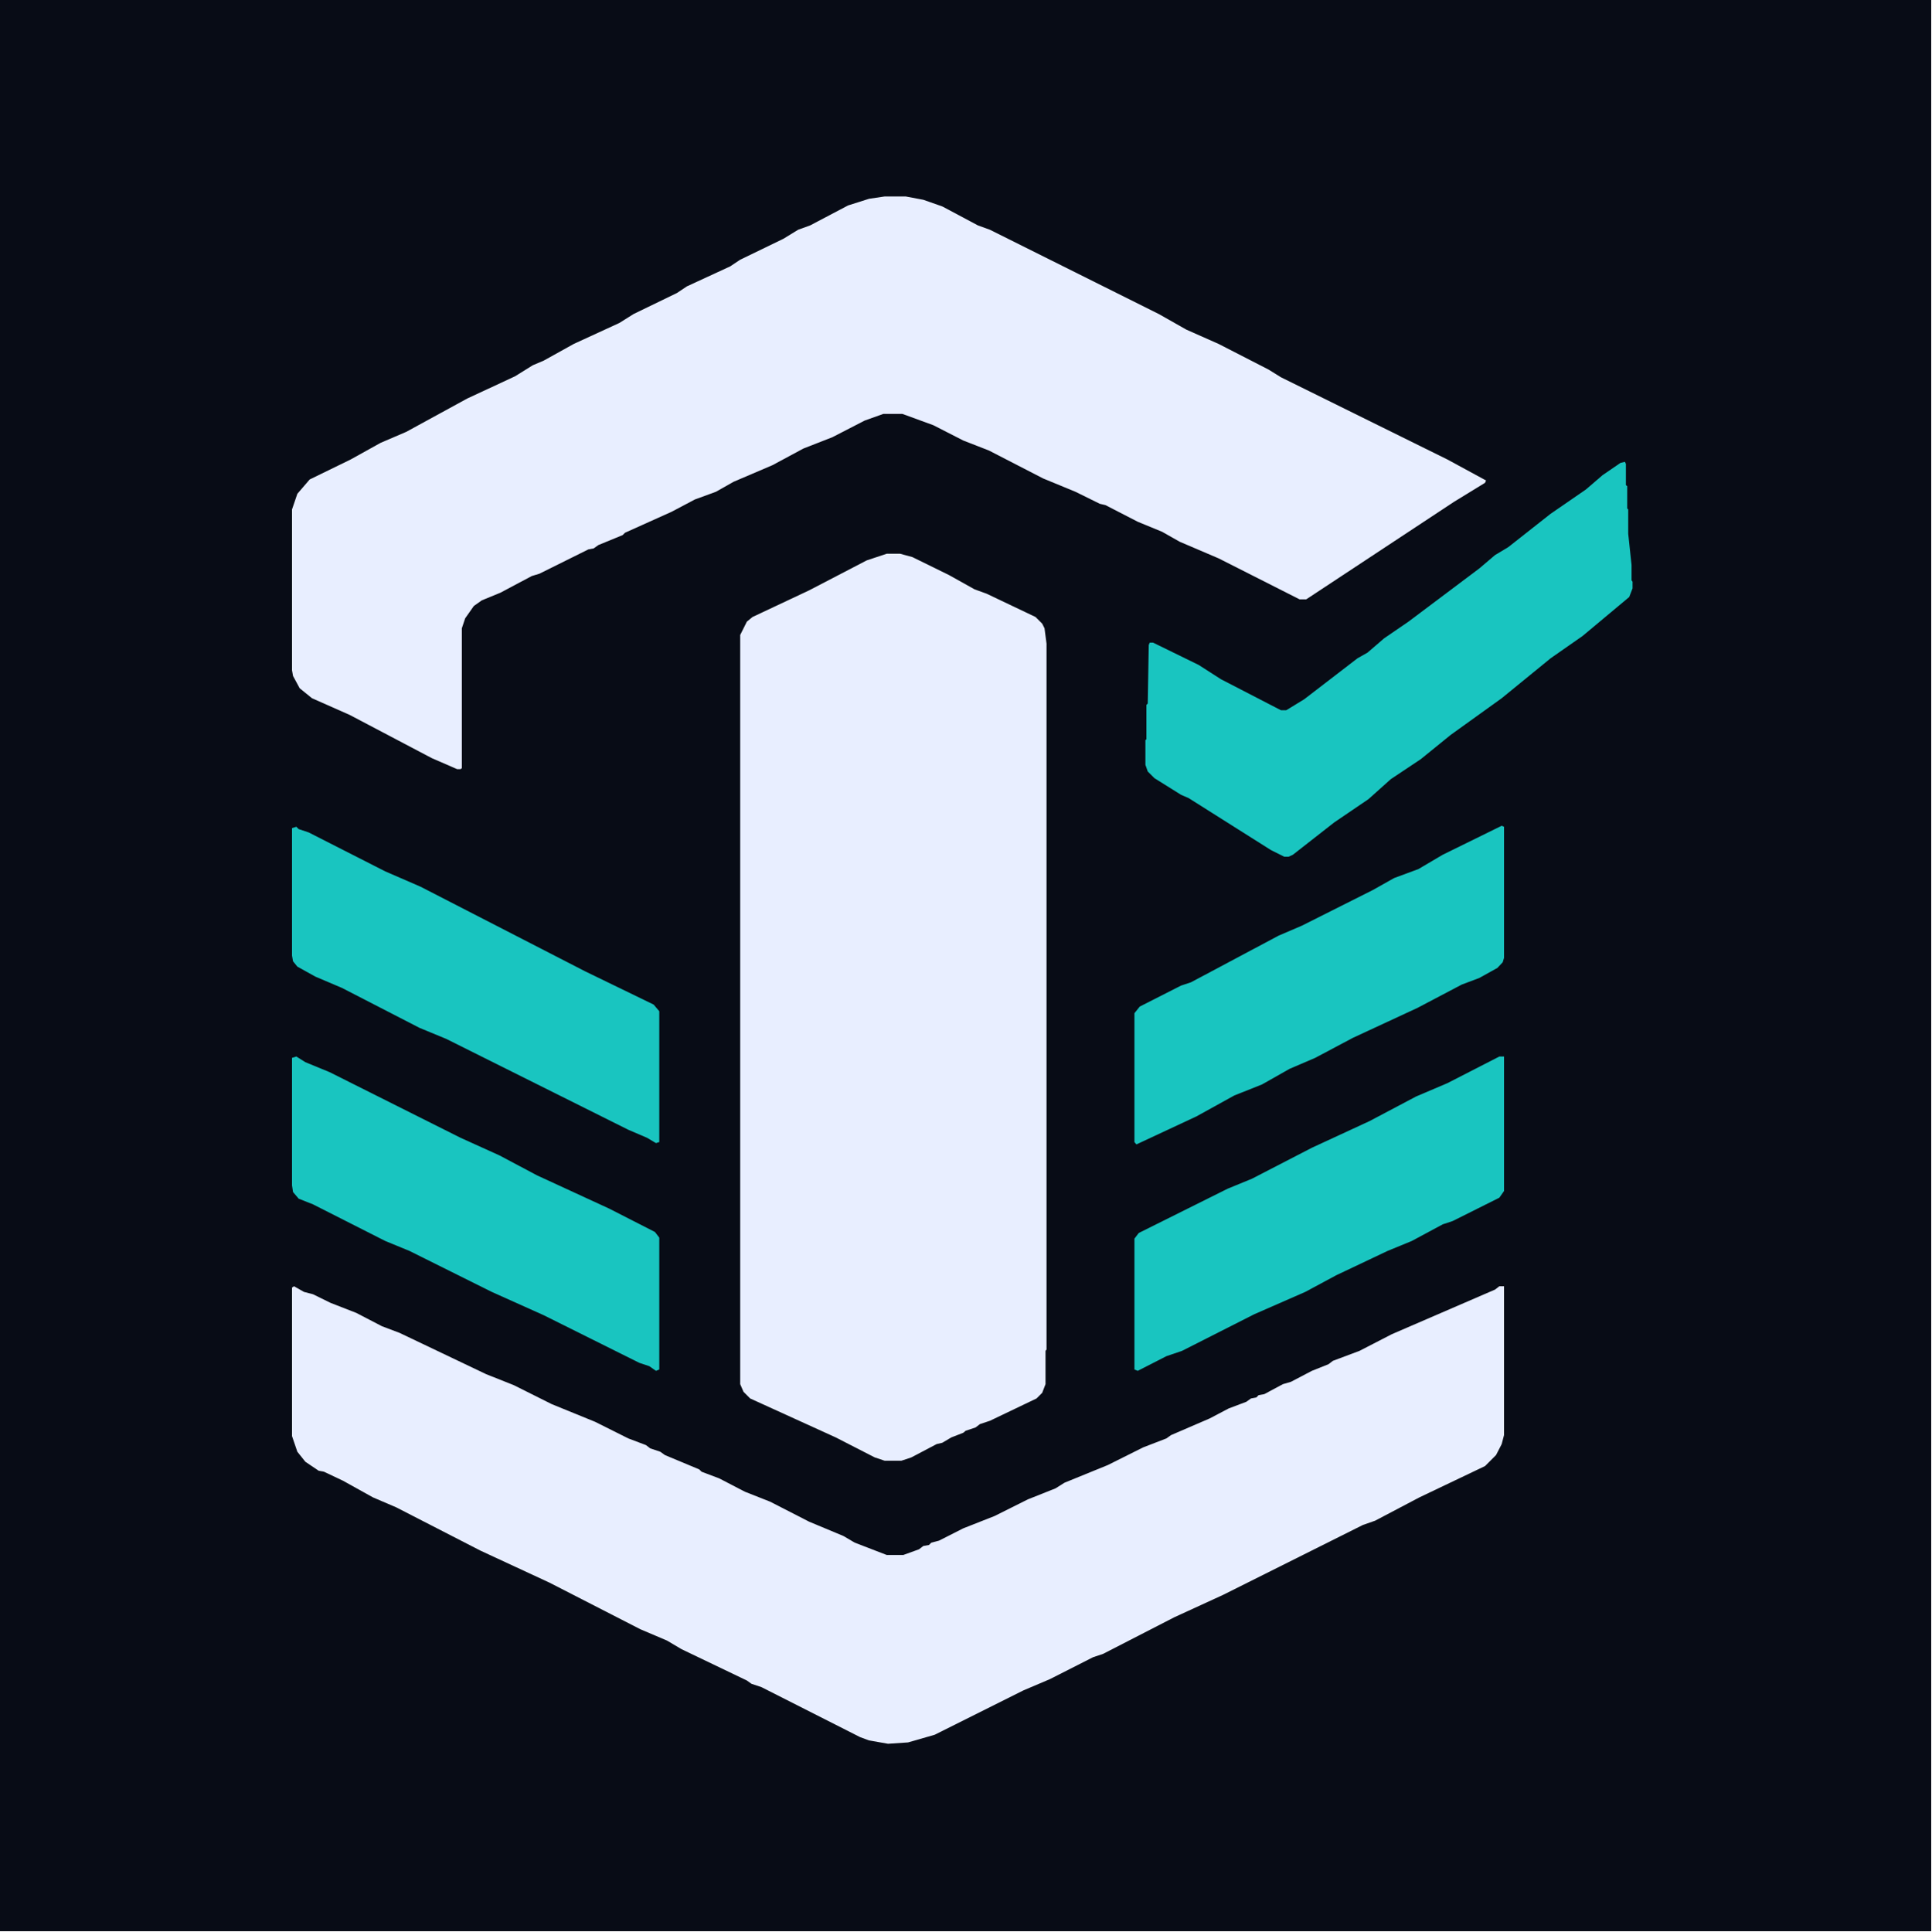
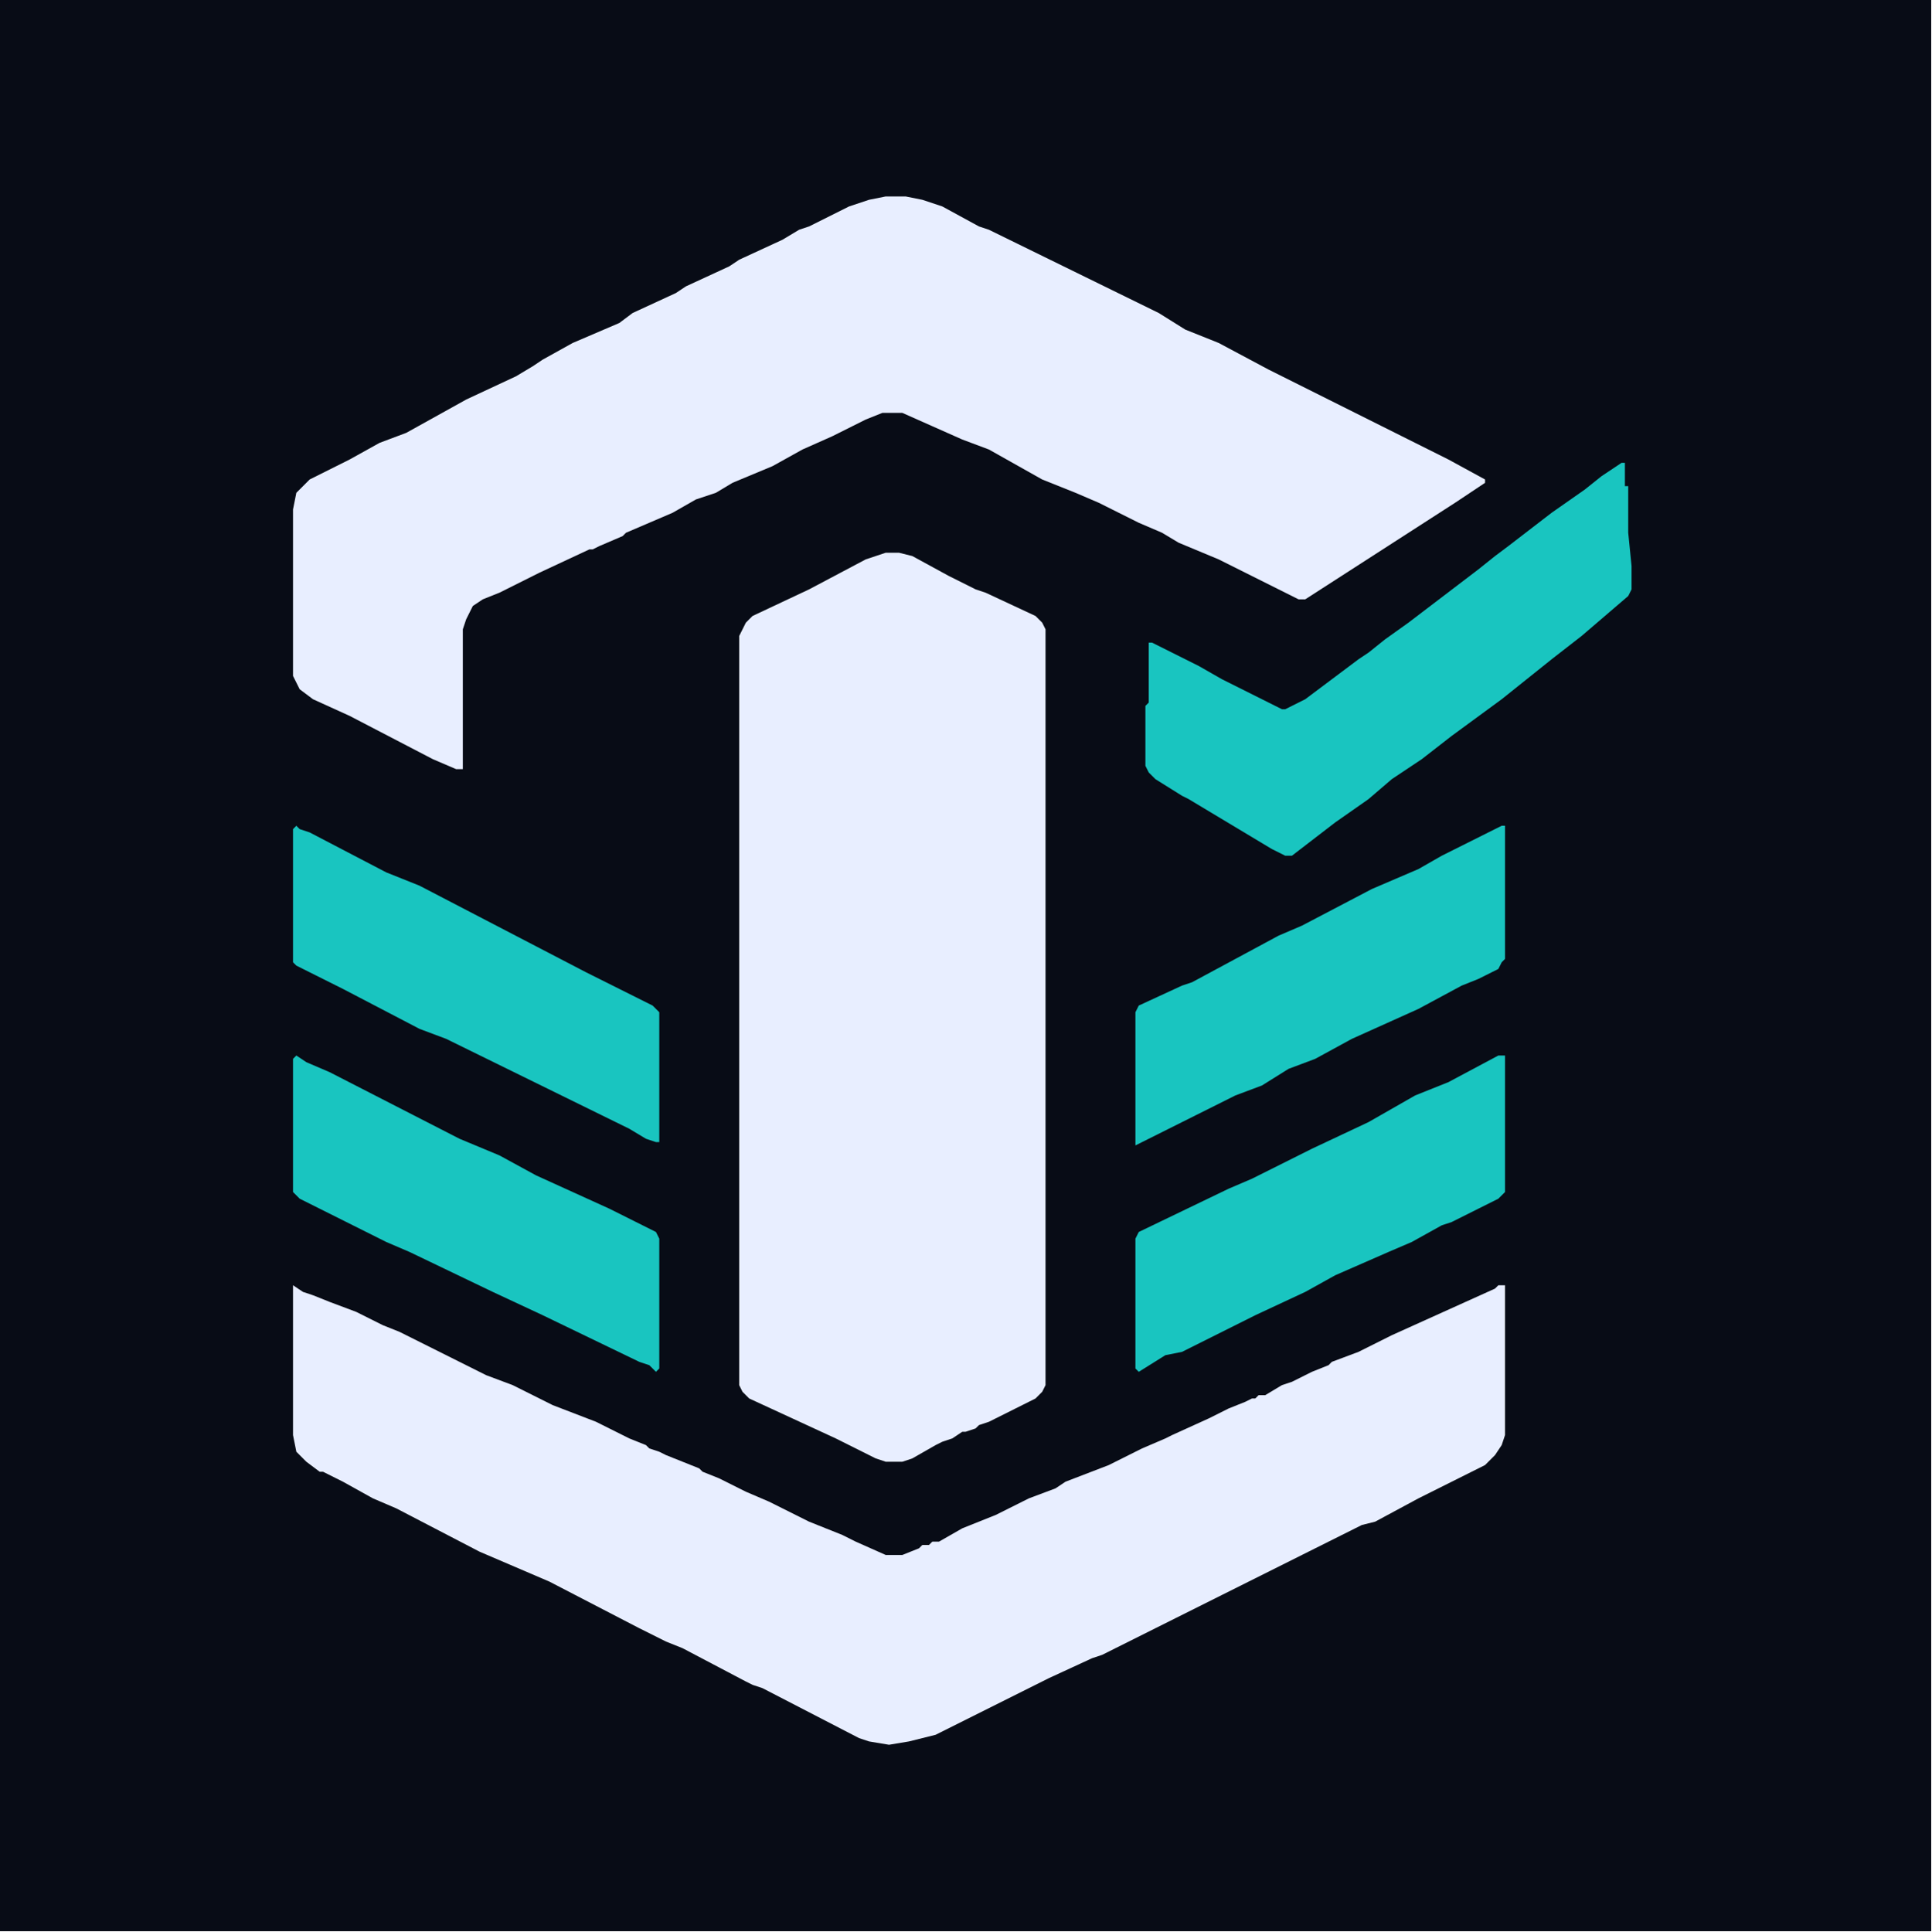
<svg xmlns="http://www.w3.org/2000/svg" viewBox="100 62 580 580">
  <rect x="100" y="62" width="580" height="580" fill="#080c16" />
-   <path fill="#e8eeff" fill-rule="evenodd" d="M187.7 448.7L187.7 493.3L189.3 498.0L191.7 501.0L195.7 503.7L197.3 504.0L203.0 506.7L212.0 511.7L219.0 514.7L244.3 527.7L265.0 537.3L292.3 551.3L300.3 554.7L304.7 557.3L324.3 566.7L325.7 567.7L328.7 568.7L358.3 583.7L361.0 584.7L366.7 585.7L372.7 585.3L380.7 583.0L407.3 569.7L415.3 566.3L428.3 559.7L431.3 558.7L452.7 547.7L467.3 541.0L509.3 520.0L513.0 518.7L526.3 511.7L546.0 502.3L549.3 499.0L551.0 495.7L551.7 493.0L551.7 448.3L550.3 448.3L549.0 449.3L518.0 462.7L508.3 467.7L500.3 470.7L499.0 471.7L494.0 473.7L487.7 477.0L485.3 477.7L479.7 480.7L478.0 481.0L477.3 481.7L475.7 482.0L474.3 483.0L469.0 485.0L463.3 488.0L451.7 493.0L450.3 494.0L443.3 496.7L432.7 502.0L419.7 507.3L417.0 509.0L408.7 512.3L398.7 517.3L389.3 521.0L382.0 524.7L379.7 525.3L379.0 526.0L377.3 526.3L376.0 527.3L371.3 529.0L366.3 529.0L356.7 525.3L353.3 523.3L343.0 519.0L331.3 513.0L323.7 510.0L316.0 506.0L310.7 504.0L310.0 503.3L299.7 499.0L298.3 498.0L295.3 497.0L294.0 496.0L288.7 494.0L278.7 489.0L265.7 483.7L254.3 478.0L246.0 474.7L220.0 462.3L214.7 460.3L207.0 456.3L199.3 453.3L194.0 450.7L191.3 450.0L188.3 448.3ZM366.3 228.3L360.3 230.3L343.0 239.3L326.0 247.3L324.3 248.7L322.3 252.7L322.3 477.7L323.3 480.0L325.3 482.0L351.0 493.7L362.7 499.7L365.7 500.7L370.7 500.7L373.7 499.7L381.3 495.7L383.0 495.3L385.7 493.7L389.3 492.3L390.0 491.7L393.0 490.7L394.3 489.7L397.3 488.7L411.3 482.0L413.0 480.3L414.0 477.7L414.0 467.7L414.3 467.3L414.3 255.3L413.7 250.7L413.0 249.3L411.0 247.3L396.3 240.3L392.7 239.0L385.0 234.7L374.0 229.3L370.3 228.3ZM546.3 206.3L534.7 200.0L484.7 175.3L481.0 173.0L466.0 165.3L456.3 161.0L448.0 156.3L397.3 131.0L393.7 129.7L383.0 124.0L377.3 122.0L372.0 121.0L365.7 121.0L361.0 121.7L354.7 123.7L343.3 129.7L339.7 131.0L335.3 133.7L322.3 140.0L319.3 142.0L306.3 148.0L303.3 150.0L290.3 156.3L286.0 159.0L272.3 165.3L263.3 170.3L260.0 171.7L254.7 175.0L240.3 181.7L222.0 191.7L214.3 195.0L205.3 200.0L193.0 206.0L189.3 210.3L187.7 215.0L187.7 263.3L188.0 265.0L190.0 268.7L193.7 271.7L205.0 276.7L229.7 289.7L237.3 293.0L238.3 293.0L238.7 292.7L238.7 250.7L239.7 247.7L242.3 244.0L244.7 242.3L250.3 240.0L259.7 235.0L262.0 234.3L276.7 227.0L278.3 226.7L279.7 225.7L287.0 222.7L287.7 222.0L301.7 215.7L308.7 212.0L315.0 209.7L320.3 206.7L332.0 201.7L341.3 196.7L350.0 193.3L359.7 188.3L365.3 186.3L371.0 186.3L380.3 189.7L389.3 194.3L397.0 197.3L413.3 205.7L423.0 209.7L430.3 213.3L432.0 213.7L441.7 218.7L449.0 221.7L454.3 224.7L466.0 229.7L490.3 242.0L492.3 242.0L536.7 212.7L546.0 207.0Z" />
-   <path fill="#19c5c0" fill-rule="evenodd" d="M551.7 379.3L550.3 379.3L534.7 387.3L525.3 391.3L511.3 398.7L494.0 406.7L476.0 416.0L468.7 419.0L442.0 432.3L440.7 434.0L440.7 473.3L441.7 473.7L450.3 469.3L455.0 467.7L476.7 456.7L492.0 450.0L501.3 445.0L516.7 437.7L524.0 434.7L533.3 429.7L536.3 428.7L550.3 421.7L551.7 419.7ZM187.7 379.7L187.7 418.0L188.0 420.0L189.7 422.0L194.0 423.7L215.7 434.7L223.0 437.7L247.7 450.0L263.3 457.0L292.0 471.3L295.0 472.3L297.0 473.7L298.0 473.3L298.0 433.7L296.7 432.0L283.0 425.0L261.3 415.0L250.0 409.0L238.3 403.7L199.0 384.0L191.7 381.0L189.0 379.3ZM187.7 310.7L187.7 349.0L188.0 350.7L189.3 352.3L194.7 355.3L202.7 358.7L226.0 370.7L234.0 374.0L288.7 401.3L294.3 403.7L297.0 405.3L298.0 405.0L298.0 365.7L296.3 363.7L275.7 353.7L226.3 328.3L215.7 323.7L192.7 312.0L189.7 311.0L189.0 310.3ZM551.7 310.3L551.0 310.0L533.3 318.7L526.0 323.0L518.7 325.7L512.3 329.3L491.0 340.0L484.0 343.0L457.7 357.0L454.7 358.0L442.3 364.3L440.7 366.3L440.7 405.0L441.3 405.7L459.3 397.3L470.7 391.0L479.0 387.7L487.3 383.0L495.0 379.7L506.3 373.7L525.7 364.7L539.0 357.7L544.3 355.7L549.7 352.7L551.3 351.0L551.7 349.7ZM588.0 200.7L586.7 201.0L581.3 204.7L576.3 209.0L565.7 216.3L553.0 226.3L549.0 228.7L544.3 232.7L523.0 248.7L515.7 253.7L510.7 258.0L507.7 259.7L491.7 272.0L486.3 275.3L484.7 275.3L466.7 266.0L460.0 261.7L446.3 255.0L445.3 255.0L445.0 255.7L444.7 273.3L444.3 273.7L444.3 284.0L444.0 284.3L444.0 291.7L444.7 293.7L446.7 295.7L454.7 300.7L457.0 301.7L481.7 317.3L485.7 319.3L487.0 319.3L488.3 318.7L500.7 309.0L511.0 302.0L517.7 296.0L526.7 290.0L535.7 282.7L551.0 271.7L565.7 259.7L575.3 253.0L589.3 241.3L590.3 238.7L590.3 236.7L590.0 236.3L590.0 231.7L589.0 222.3L589.0 215.0L588.7 214.7L588.7 208.0L588.3 207.7L588.3 201.3Z" />
+   <path fill="#e8eeff" fill-rule="evenodd" d="M188 449 L188 493 189 498 192 501 196 504 197 504 203 507 212 512 219 515 244 528 265 537 292 551 300 555 305 557 324 567 326 568 329 569 358 584 361 585 367 586 373 585 381 583 407 570 415 566 428 560 431 559 453 548 467 541 509 520 513 519 526 512 546 502 549 499 551 496 552 493 552 448 550 448 549 449 518 463 508 468 500 471 499 472 494 474 488 477 485 478 480 481 478 481 477 482 476 482 474 483 469 485 463 488 452 493 450 494 443 497 433 502 420 507 417 509 409 512 399 517 389 521 382 525 380 525 379 526 377 526 376 527 371 529 366 529 357 525 353 523 343 519 331 513 324 510 316 506 311 504 310 503 300 499 298 498 295 497 294 496 289 494 279 489 266 484 254 478 246 475 220 462 215 460 207 456 199 453 194 451 191 450 188 448ZM366 228 L360 230 343 239 326 247 324 249 322 253 322 478 323 480 325 482 351 494 363 500 366 501 371 501 374 500 381 496 383 495 386 494 389 492 390 492 393 491 394 490 397 489 411 482 413 480 414 478 414 468 414 467 414 255 414 251 413 249 411 247 396 240 393 239 385 235 374 229 370 228ZM546 206 L535 200 485 175 481 173 466 165 456 161 448 156 397 131 394 130 383 124 377 122 372 121 366 121 361 122 355 124 343 130 340 131 335 134 322 140 319 142 306 148 303 150 290 156 286 159 272 165 263 170 260 172 255 175 240 182 222 192 214 195 205 200 193 206 189 210 188 215 188 263 188 265 190 269 194 272 205 277 230 290 237 293 238 293 239 293 239 251 240 248 242 244 245 242 250 240 260 235 262 234 277 227 278 227 280 226 287 223 288 222 302 216 309 212 315 210 320 207 332 202 341 197 350 193 360 188 365 186 371 186 380 190 389 194 397 197 413 206 423 210 430 213 432 214 442 219 449 222 454 225 466 230 490 242 492 242 537 213 546 207Z" />
+   <path fill="#19c5c0" fill-rule="evenodd" d="M552 379 L550 379 535 387 525 391 511 399 494 407 476 416 469 419 442 432 441 434 441 473 442 474 450 469 455 468 477 457 492 450 501 445 517 438 524 435 533 430 536 429 550 422 552 420ZM188 380 L188 418 188 420 190 422 194 424 216 435 223 438 248 450 263 457 292 471 295 472 297 474 298 473 298 434 297 432 283 425 261 415 250 409 238 404 199 384 192 381 189 379ZM188 311 L188 349 188 351 189 352 195 355 203 359 226 371 234 374 289 401 294 404 297 405 298 405 298 366 296 364 276 354 226 328 216 324 193 312 190 311 189 310ZM552 310 L551 310 533 319 526 323 519 326 512 329 491 340 484 343 458 357 455 358 442 364 441 366 441 405 441 406 459 397 471 391 479 388 487 383 495 380 506 374 526 365 539 358 544 356 550 353 551 351 552 350ZM588 201 L587 201 581 205 576 209 566 216 553 226 549 229 544 233 523 249 516 254 511 258 508 260 492 272 486 275 485 275 467 266 460 262 446 255 445 255 445 256 445 273 444 274 444 284 444 284 444 292 445 294 447 296 455 301 457 302 482 317 486 319 487 319 488 319 501 309 511 302 518 296 527 290 536 283 551 272 566 260 575 253 589 241 590 239 590 237 590 236 590 232 589 222 589 215 589 215 589 208 588 208 588 201Z" />
</svg>
